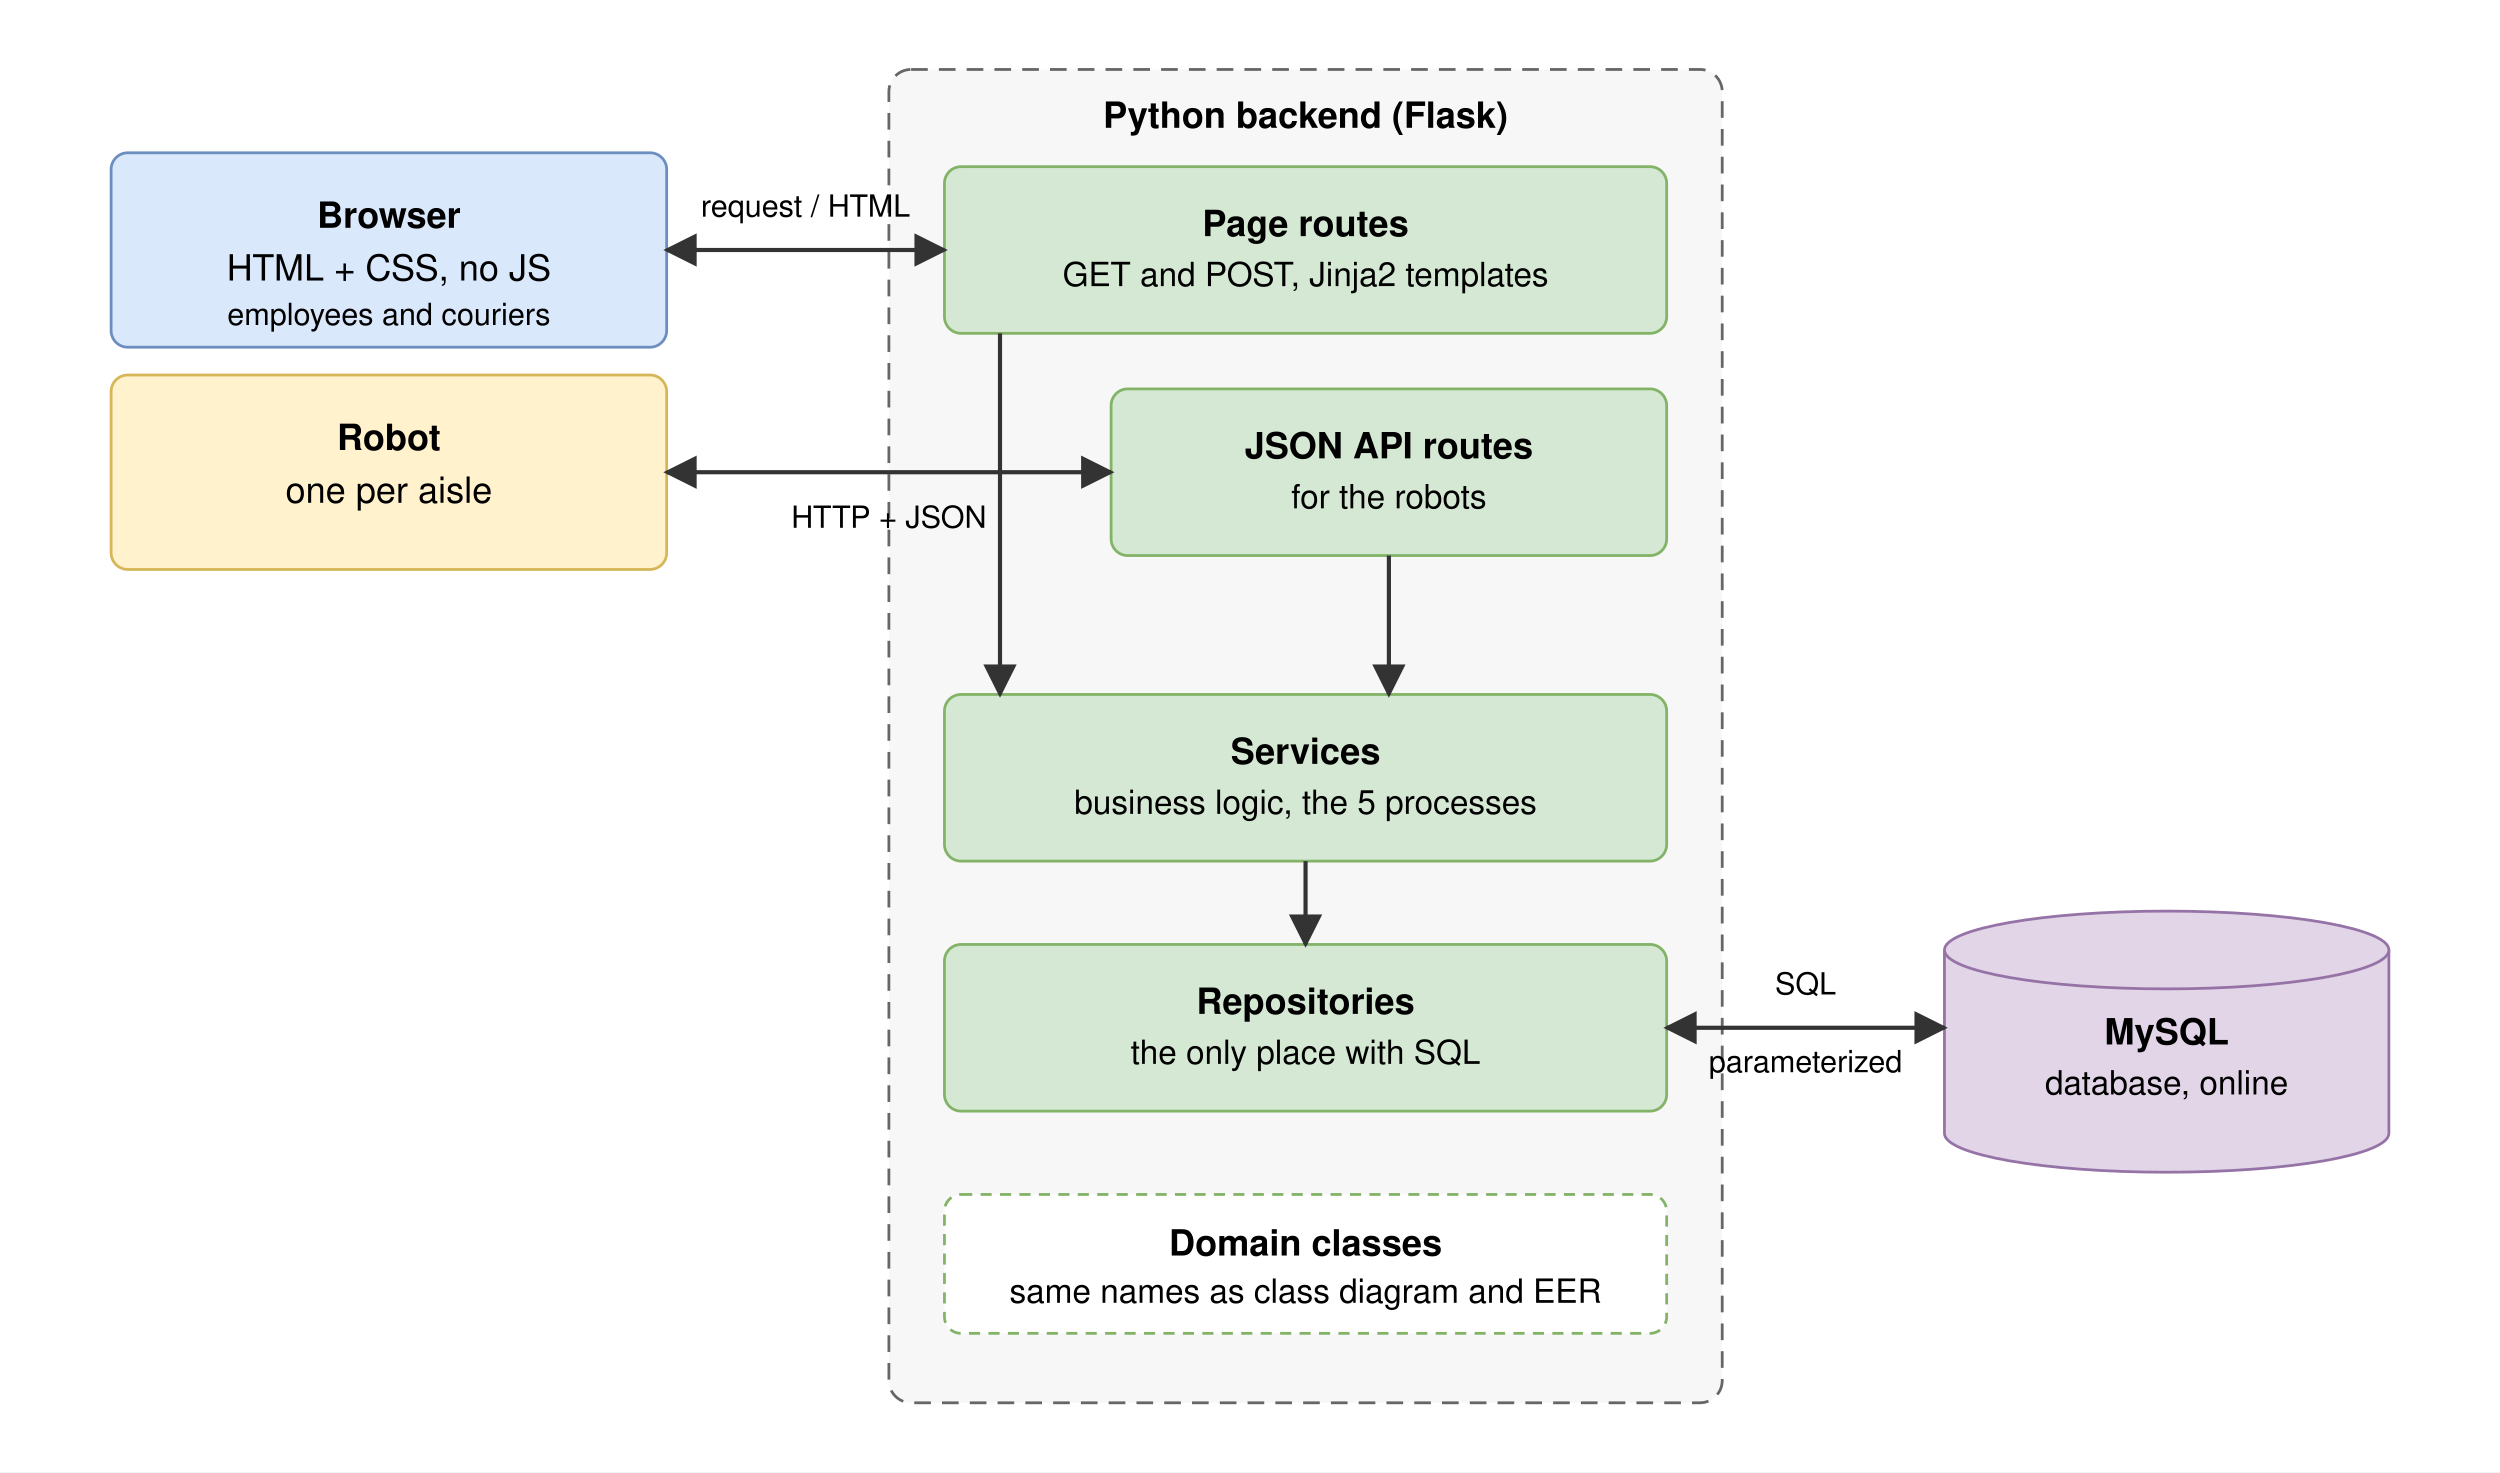
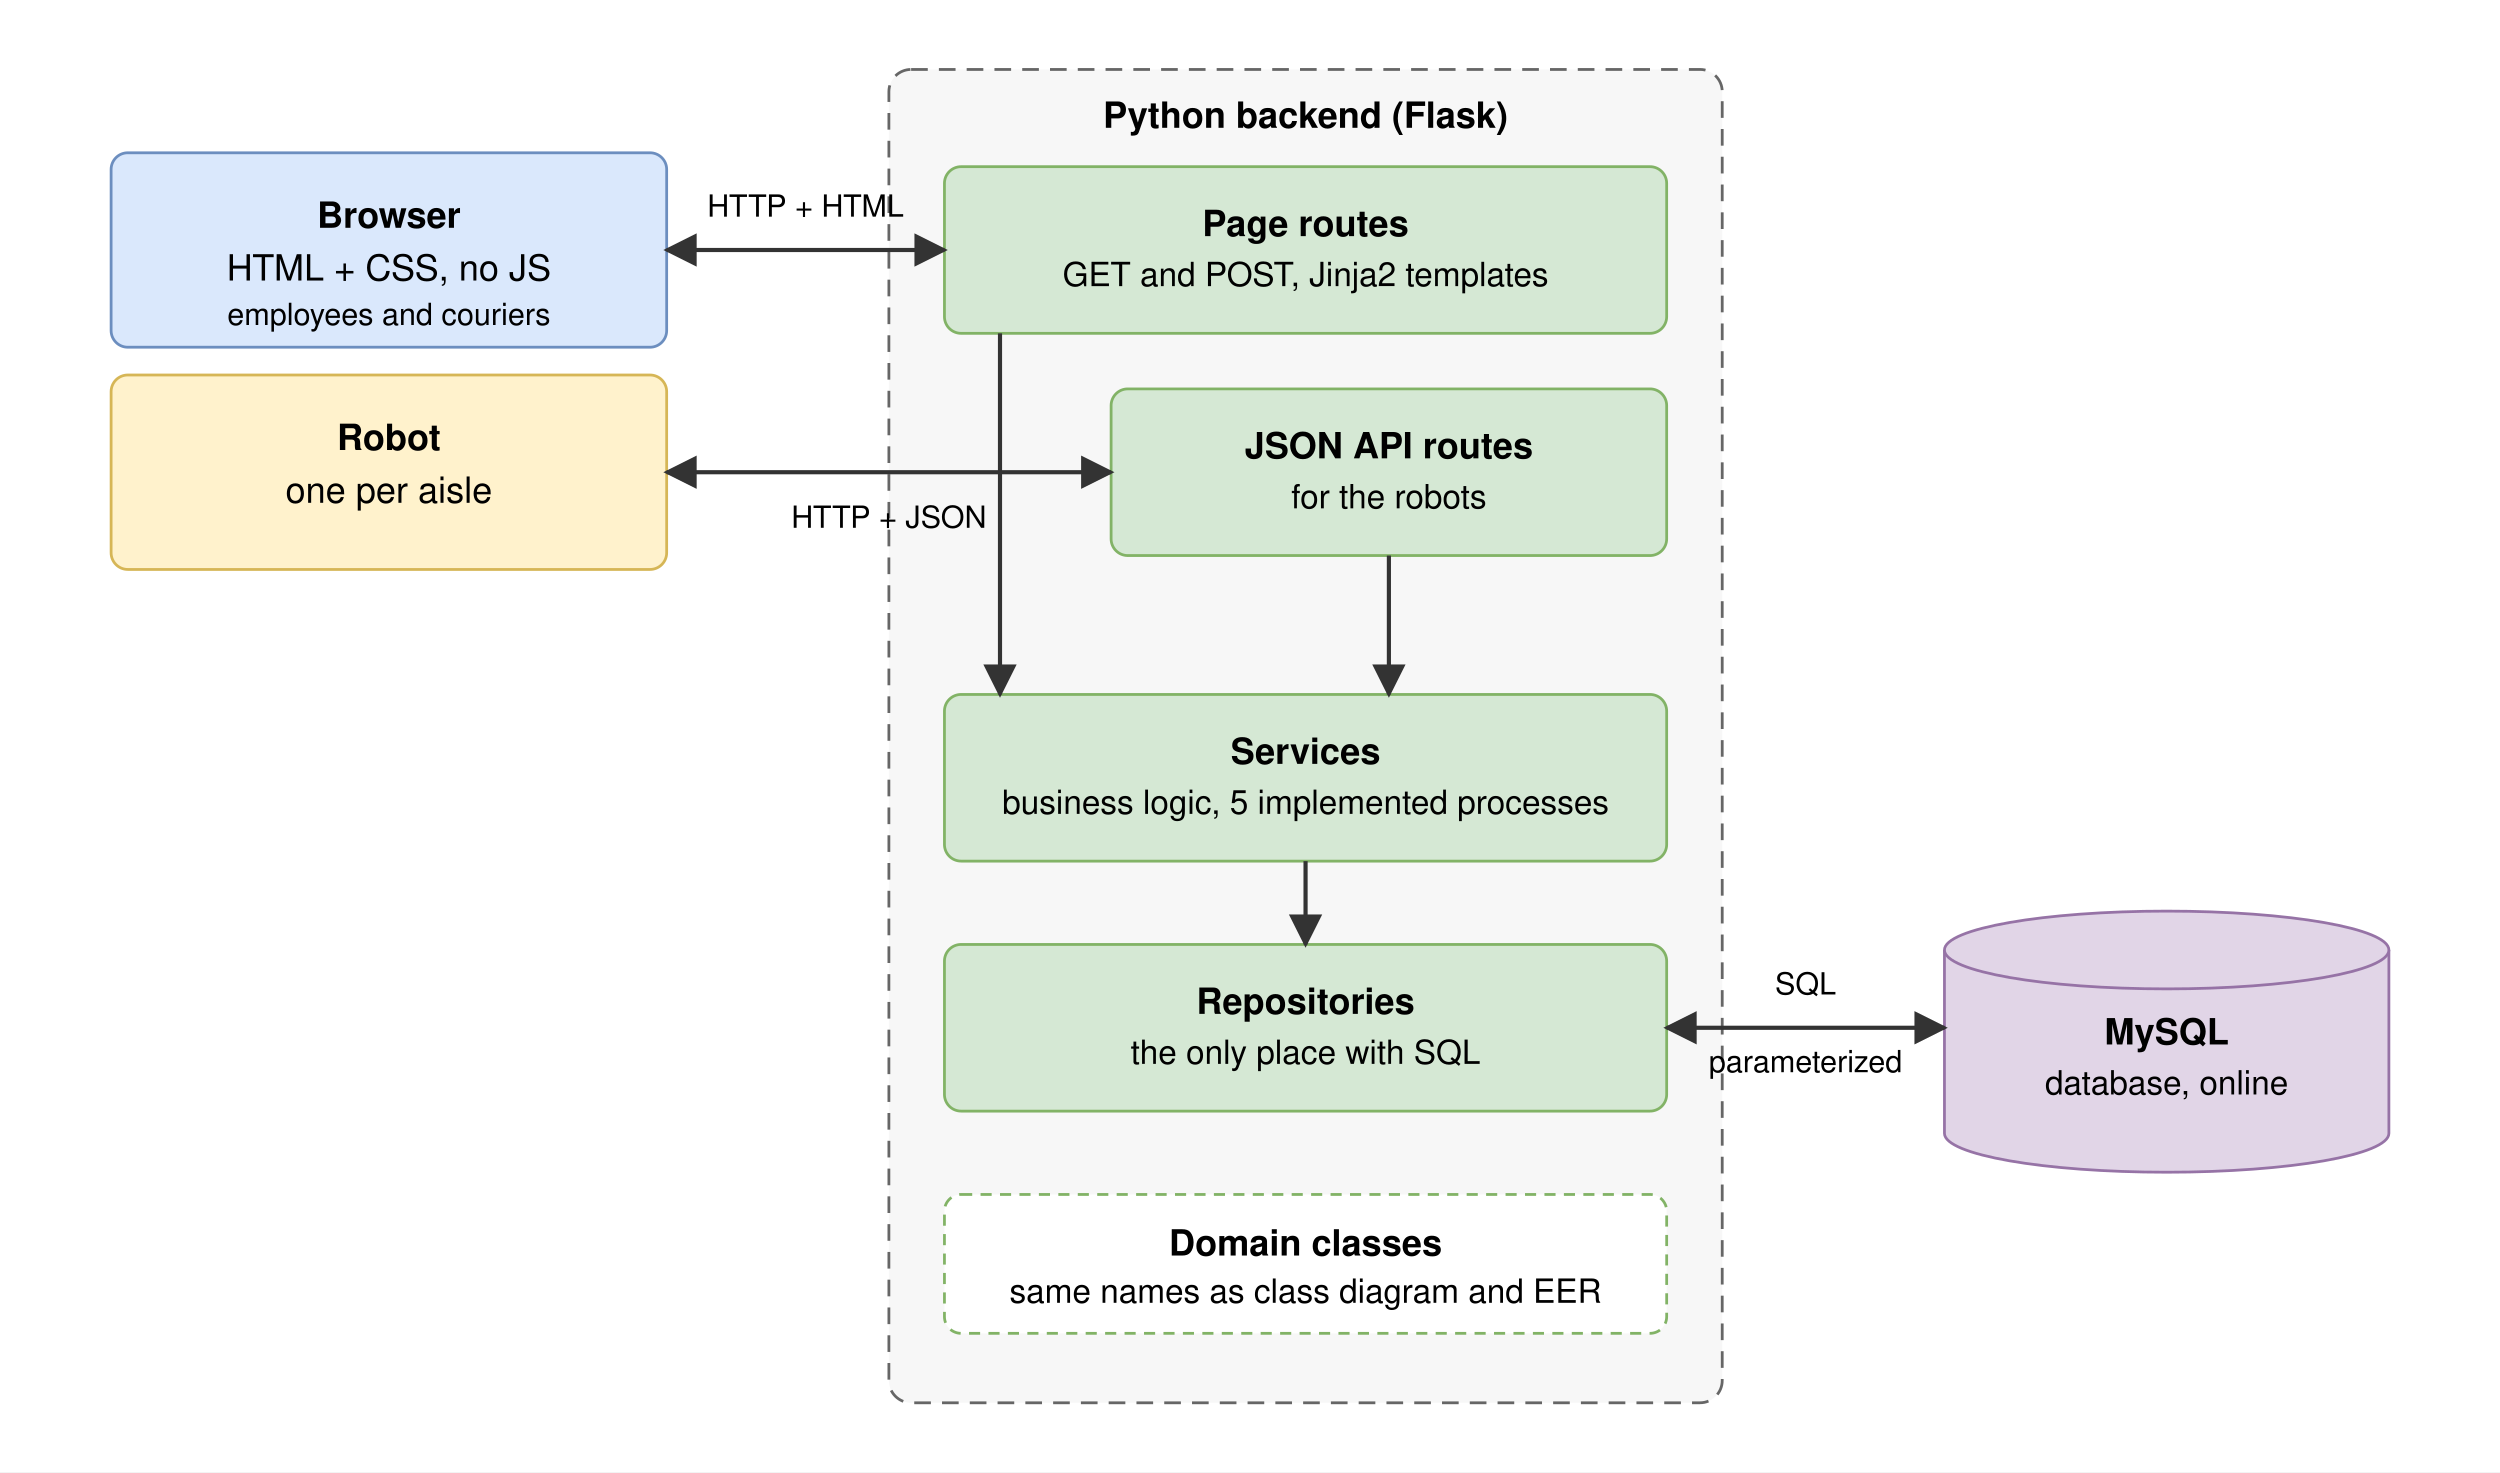
<svg xmlns="http://www.w3.org/2000/svg" width="900" height="530" viewBox="0 0 900 530" font-family="Helvetica, Arial, sans-serif" font-size="13">
  <defs>
    <marker id="arrow" viewBox="0 0 10 10" refX="9" refY="5" markerWidth="8" markerHeight="8" orient="auto-start-reverse">
      <path d="M0,0 L10,5 L0,10 z" fill="#333" />
    </marker>
  </defs>
  <rect width="900" height="530" fill="#ffffff" />
  <rect x="320" y="25" width="300" height="480" rx="8" fill="#f7f7f7" stroke="#666" stroke-dasharray="6 4" />
  <text x="470" y="46" text-anchor="middle" font-weight="bold">Python backend (Flask)</text>
  <rect x="40" y="55" width="200" height="70" rx="6" fill="#dae8fc" stroke="#6c8ebf" />
  <text x="140" y="82" text-anchor="middle" font-weight="bold">Browser</text>
  <text x="140" y="101" text-anchor="middle">HTML + CSS, no JS</text>
  <text x="140" y="117" text-anchor="middle" font-size="11">employees and couriers</text>
  <rect x="40" y="135" width="200" height="70" rx="6" fill="#fff2cc" stroke="#d6b656" />
  <text x="140" y="162" text-anchor="middle" font-weight="bold">Robot</text>
  <text x="140" y="181" text-anchor="middle">one per aisle</text>
  <rect x="340" y="60" width="260" height="60" rx="6" fill="#d5e8d4" stroke="#82b366" />
  <text x="470" y="85" text-anchor="middle" font-weight="bold">Page routes</text>
  <text x="470" y="103" text-anchor="middle" font-size="12">GET and POST, Jinja2 templates</text>
  <rect x="400" y="140" width="200" height="60" rx="6" fill="#d5e8d4" stroke="#82b366" />
  <text x="500" y="165" text-anchor="middle" font-weight="bold">JSON API routes</text>
  <text x="500" y="183" text-anchor="middle" font-size="12">for the robots</text>
  <rect x="340" y="250" width="260" height="60" rx="6" fill="#d5e8d4" stroke="#82b366" />
  <text x="470" y="275" text-anchor="middle" font-weight="bold">Services</text>
-   <text x="470" y="293" text-anchor="middle" font-size="12">business logic, the 5 processes</text>
+   <text x="470" y="293" text-anchor="middle" font-size="12">business logic, 5 implemented processes</text>
  <rect x="340" y="340" width="260" height="60" rx="6" fill="#d5e8d4" stroke="#82b366" />
  <text x="470" y="365" text-anchor="middle" font-weight="bold">Repositories</text>
  <text x="470" y="383" text-anchor="middle" font-size="12">the only place with SQL</text>
  <rect x="340" y="430" width="260" height="50" rx="6" fill="#ffffff" stroke="#82b366" stroke-dasharray="4 3" />
  <text x="470" y="452" text-anchor="middle" font-weight="bold">Domain classes</text>
  <text x="470" y="469" text-anchor="middle" font-size="12">same names as class diagram and EER</text>
  <g>
    <path d="M700,342 L700,408 A80,14 0 0 0 860,408 L860,342" fill="#e1d5e7" stroke="#9673a6" />
    <ellipse cx="780" cy="342" rx="80" ry="14" fill="#e1d5e7" stroke="#9673a6" />
    <text x="780" y="376" text-anchor="middle" font-weight="bold">MySQL</text>
    <text x="780" y="394" text-anchor="middle" font-size="12">database, online</text>
  </g>
  <line x1="240" y1="90" x2="340" y2="90" stroke="#333" stroke-width="1.5" marker-start="url(#arrow)" marker-end="url(#arrow)" />
-   <text x="290" y="78" text-anchor="middle" font-size="11">request / HTML</text>
+   <text x="290" y="78" text-anchor="middle" font-size="11">HTTP + HTML</text>
  <line x1="240" y1="170" x2="400" y2="170" stroke="#333" stroke-width="1.5" marker-start="url(#arrow)" marker-end="url(#arrow)" />
  <text x="320" y="190" text-anchor="middle" font-size="11">HTTP + JSON</text>
  <line x1="360" y1="120" x2="360" y2="250" stroke="#333" stroke-width="1.5" marker-end="url(#arrow)" />
  <line x1="500" y1="200" x2="500" y2="250" stroke="#333" stroke-width="1.5" marker-end="url(#arrow)" />
  <line x1="470" y1="310" x2="470" y2="340" stroke="#333" stroke-width="1.5" marker-end="url(#arrow)" />
  <line x1="600" y1="370" x2="700" y2="370" stroke="#333" stroke-width="1.5" marker-start="url(#arrow)" marker-end="url(#arrow)" />
  <text x="650" y="358" text-anchor="middle" font-size="11">SQL</text>
  <text x="650" y="386" text-anchor="middle" font-size="11">parameterized</text>
</svg>
